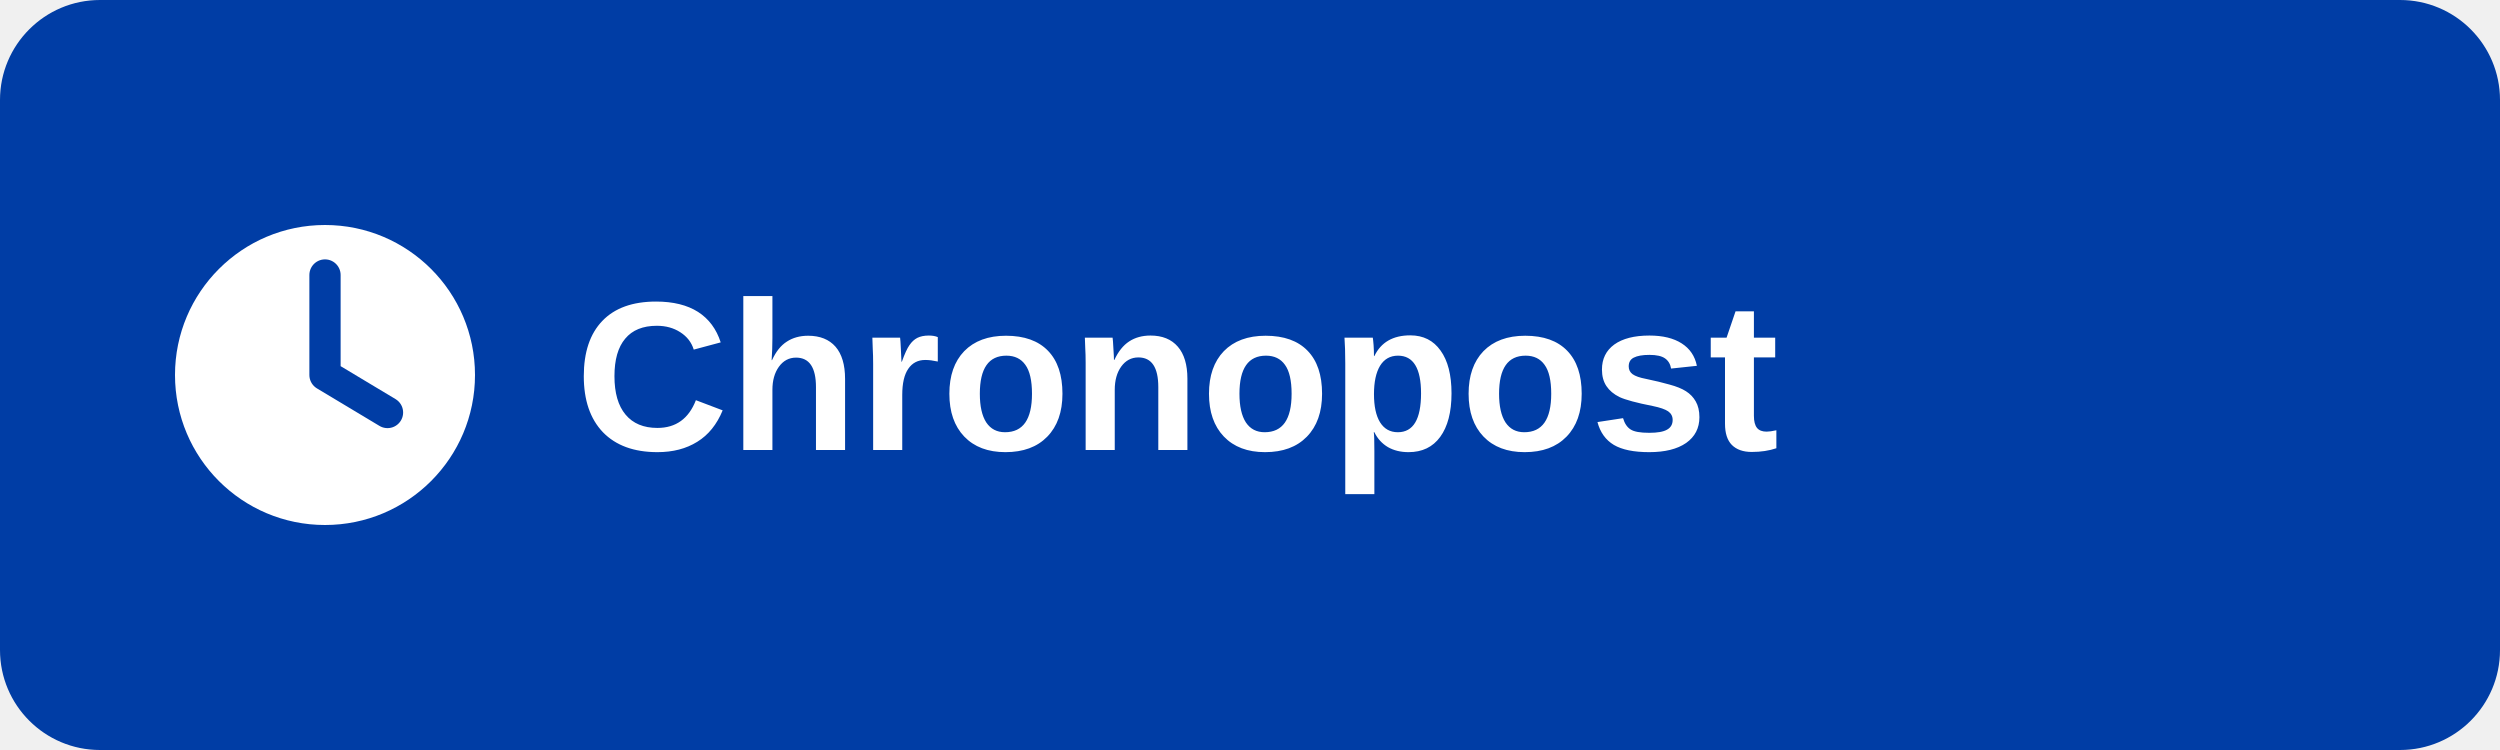
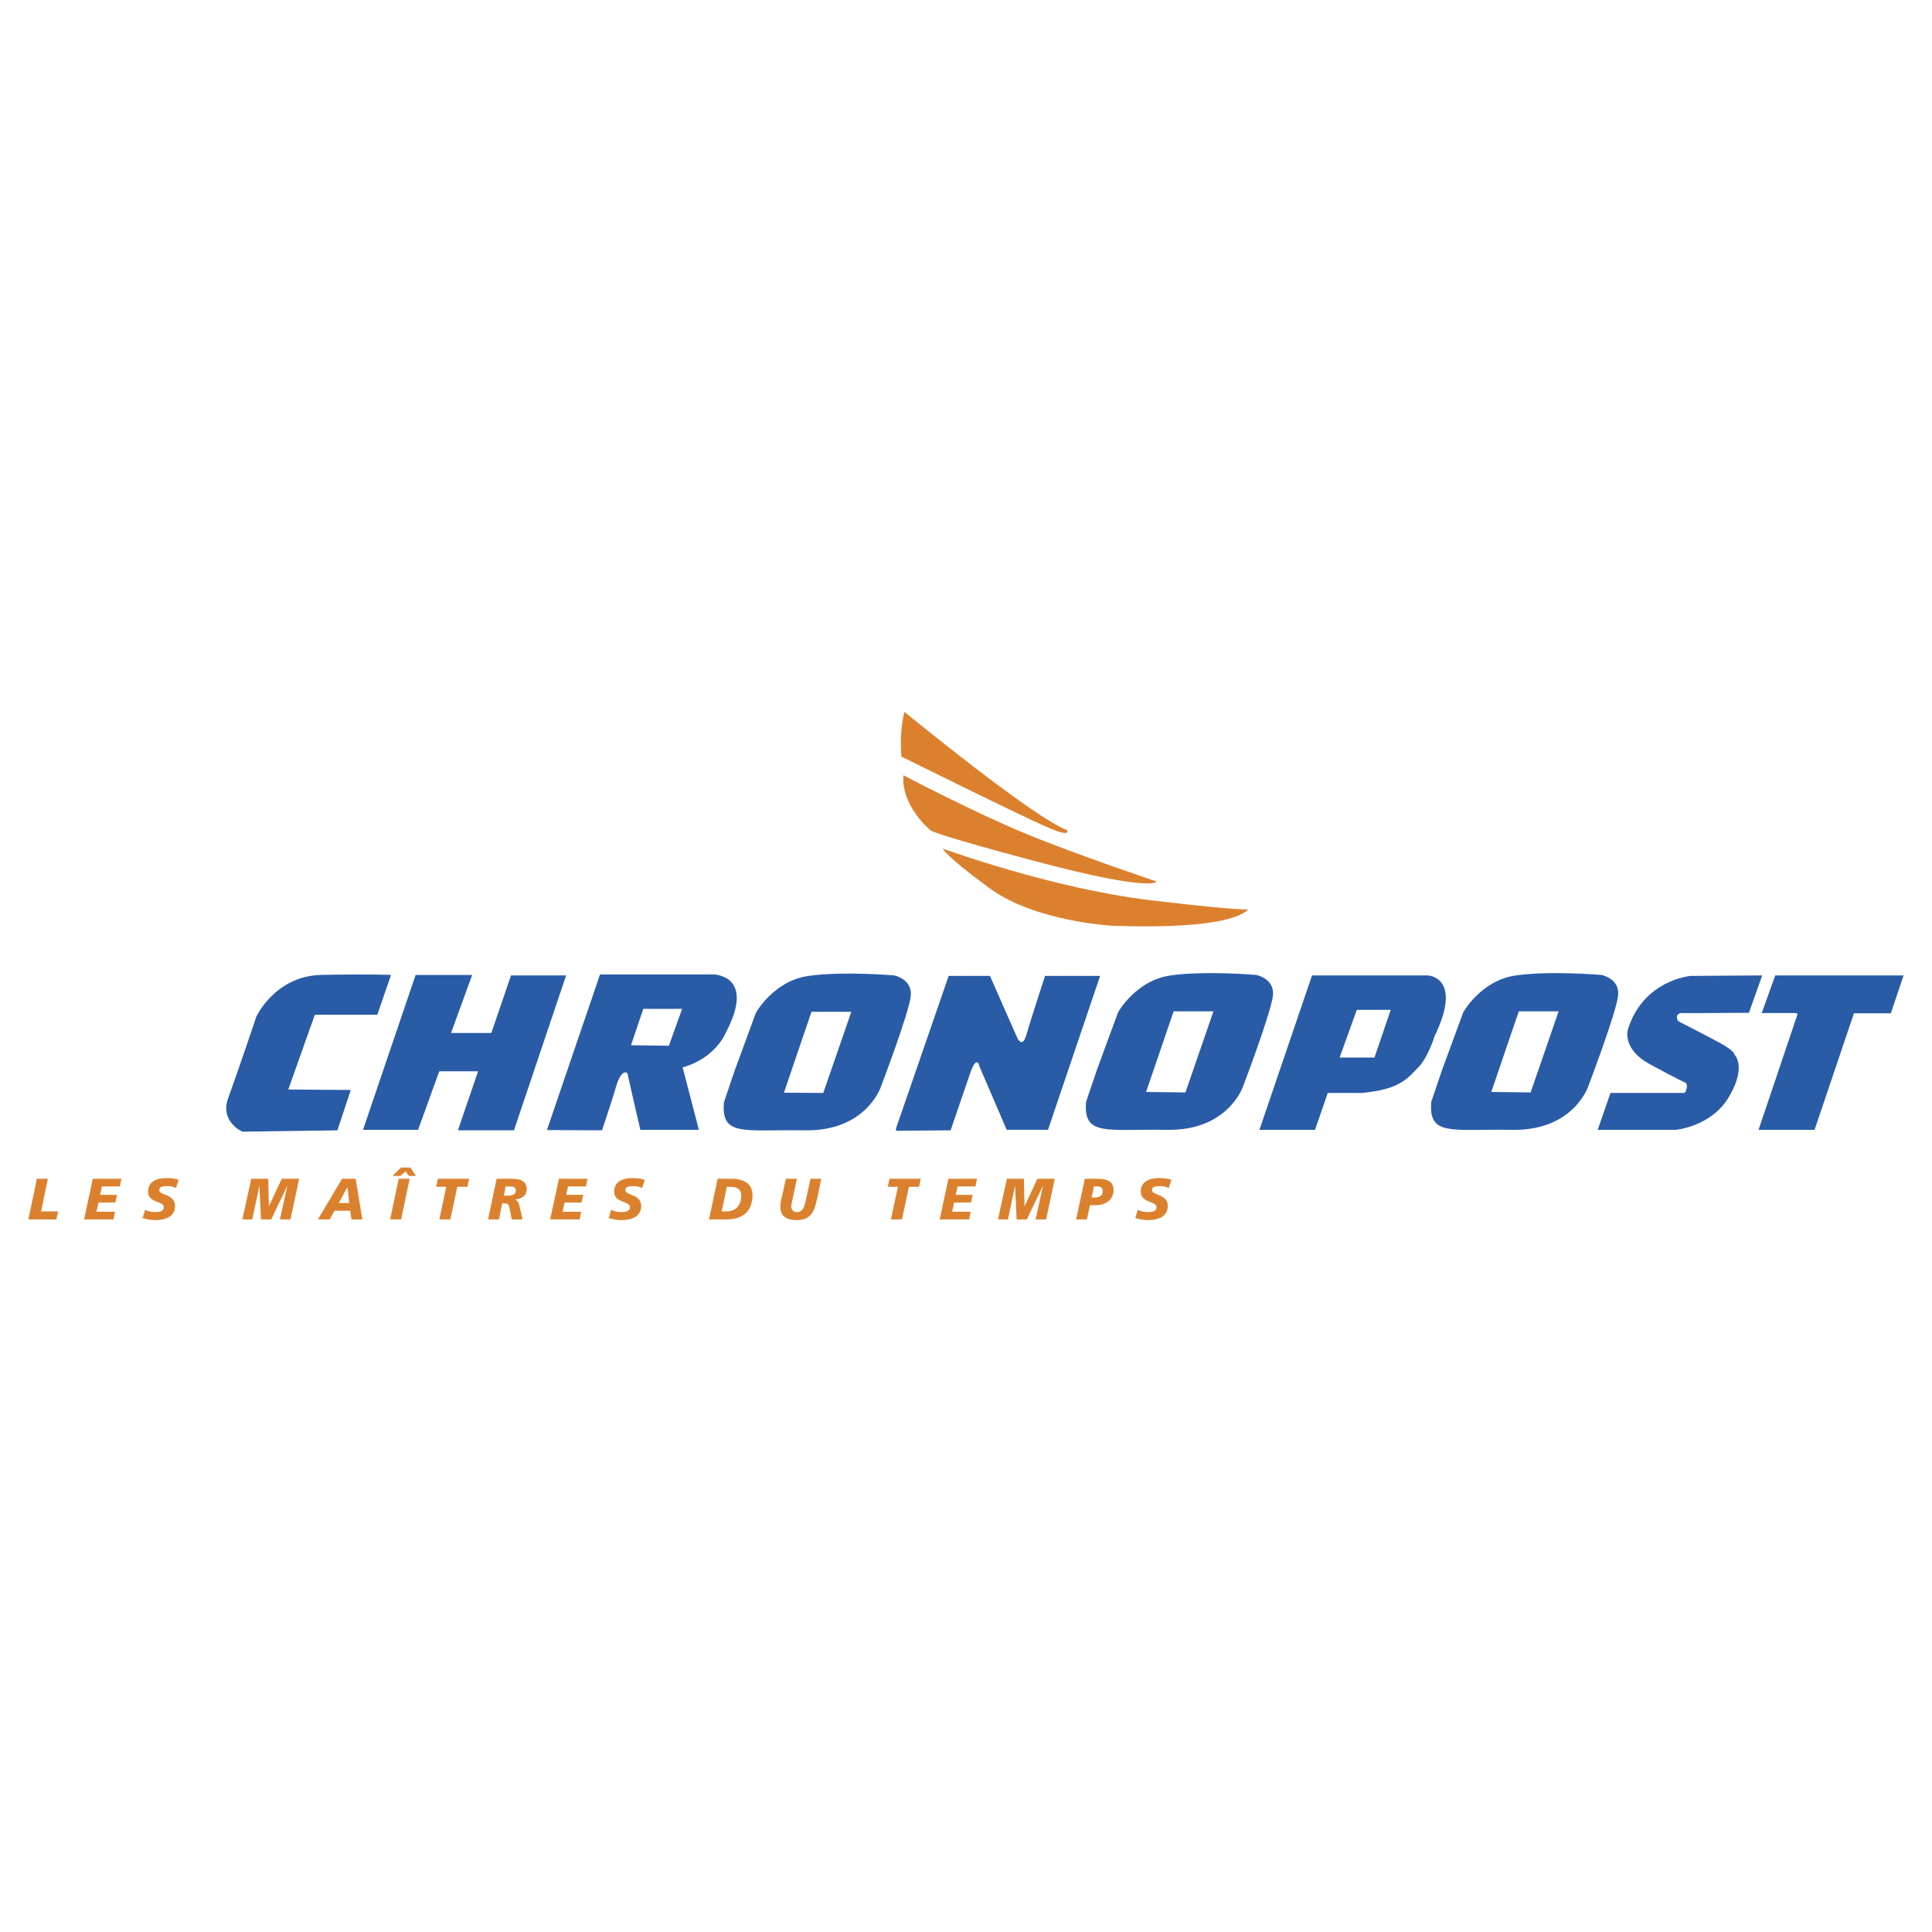
- <svg xmlns="http://www.w3.org/2000/svg" viewBox="0 0 200 60" fill="none">
-   <rect width="200" height="60" rx="8" fill="#003DA5" />
-   <circle cx="26" cy="30" r="12" fill="#fff" />
-   <path d="M26 22v8l5 3" stroke="#003DA5" stroke-width="2.5" stroke-linecap="round" stroke-linejoin="round" />
-   <text x="46" y="36" font-family="Arial, sans-serif" font-weight="bold" font-size="17" fill="#FFFFFF">Chronopost</text>
+ <svg xmlns="http://www.w3.org/2000/svg" width="2500" height="2500" viewBox="0 0 192.756 192.756">
+   <g fill-rule="evenodd" clip-rule="evenodd">
+     <path fill="#fff" d="M0 0h192.756v192.756H0V0z" />
+     <path d="M94.059 84.661s10.841 3.974 20.703 5.151c9.861 1.177 9.764.883 9.764.883s-.883 2.109-13.541 1.668c0 0-7.66-.402-12.174-3.688-4.513-3.287-4.752-4.014-4.752-4.014zM90.134 77.351s7.016 3.679 12.118 5.79c5.102 2.109 13.148 4.807 13.148 4.807s-.344 1.08-11.678-1.913c-11.332-2.993-10.939-3.238-10.939-3.238s-2.894-2.404-2.649-5.446zM90.232 71.022s12.854 10.548 16.189 11.774c0 0 .639.81-1.717-.171s-14.767-7.138-14.767-7.138-.244-2.355.295-4.465z" fill="#db812e" />
+     <path d="M34.992 108.749l-1.325 4.023-9.468.137s-2.306-.971-1.423-3.375 2.796-8.095 2.796-8.095 1.865-4.072 6.476-4.17c4.611-.099 6.967 0 6.967 0l-1.374 3.973h-6.23l-2.65 7.458 6.231.049zM41.467 97.27h5.642L45 103.059h4.022l1.963-5.741h5.495l-5.201 15.454h-5.592l2.011-5.887h-3.875l-2.111 5.838h-5.494l5.249-15.453zM71.148 97.22H59.865l-5.298 15.526 5.494.026s.883-2.601 1.422-4.416c.54-1.815 1.129-1.324 1.129-1.227 0 .099 1.275 5.593 1.275 5.593h5.838l-1.619-6.23c3.336-.932 4.317-3.482 4.317-3.482 3.042-5.79-1.275-5.79-1.275-5.79zm-4.415 7.114l-3.778-.05 1.227-3.63h3.876l-1.325 3.68zM89.398 112.575l5.25-15.208h4.12l2.748 6.23s.49 1.03.883-.344c.393-1.373 1.865-5.887 1.865-5.887h5.494l-5.199 15.355h-4.121l-2.699-6.279s-.246-1.423-.981.736c-.736 2.158-1.914 5.593-1.914 5.593l-5.445.048v-.244h-.001zM174.492 101.047l1.324-3.729-7.139.049s-4.758.393-6.279 5.396c0 0-.539 1.913 2.158 3.385 2.699 1.473 3.582 1.865 3.582 1.865s.246.146.146.539c-.098.393-.146.49-.342.49h-7.262l-1.275 3.68h7.775s3.582-.294 5.348-3.336c1.766-3.041.516-4.17.516-4.17s.072-.344-1.473-1.178-4.047-2.109-4.047-2.109-.197-.098-.221-.417c-.025-.318.295-.466.516-.441s6.673-.024 6.673-.024zM177.117 97.318h12.805l-1.275 3.777h-3.68l-3.926 11.627h-5.592l3.875-11.48s.074-.171-.221-.171h-3.336l1.35-3.753zM89.202 97.318s-5.053-.441-8.537.049c-3.482.49-5.249 3.68-5.249 3.68l-2.109 5.74-1.08 3.188c-.294 3.483 2.012 2.698 8.095 2.797 6.083.098 7.555-4.317 7.555-4.317s2.846-7.457 2.993-9.125-1.668-2.012-1.668-2.012zm-7.064 11.725l-3.925-.025 2.748-8.068h3.974l-2.797 8.093zM125.334 97.27s-5.053-.441-8.537.049c-3.482.49-5.248 3.68-5.248 3.68l-2.109 5.74-1.08 3.188c-.295 3.483 2.012 2.698 8.096 2.796 6.082.098 7.555-4.316 7.555-4.316s2.846-7.457 2.992-9.125c.145-1.67-1.669-2.012-1.669-2.012zm-7.064 11.724l-3.924-.049 2.746-8.046h3.975l-2.797 8.095zM159.773 97.27s-5.053-.441-8.537.049c-3.482.49-5.248 3.68-5.248 3.68l-2.109 5.74-1.08 3.188c-.293 3.483 2.012 2.698 8.096 2.796s7.555-4.316 7.555-4.316 2.846-7.457 2.992-9.125c.148-1.67-1.669-2.012-1.669-2.012zm-7.064 11.724l-3.924-.049 2.746-8.046h3.975l-2.797 8.095zM142.432 97.318h-11.529l-5.25 15.404h5.545l1.275-3.68h3.385c3.924-.343 4.66-1.569 5.643-2.551.98-.981 1.619-3.091 1.619-3.091 2.894-5.984-.688-6.082-.688-6.082zm-5.299 8.193h-3.482l1.717-4.758h3.385l-1.62 4.758z" fill="#295ba7" />
+     <path fill="#db812e" d="M3.678 117.606h1.098l-.674 3.256h1.697l-.169.802H2.834l.844-4.058zM9.26 117.606h2.854l-.157.769h-1.785l-.186.836h1.692l-.169.768H9.824l-.198.917h1.854l-.156.768H8.388l.872-4.058zM17.562 118.525a2.036 2.036 0 0 0-.896-.187c-.43 0-.778.064-.778.39 0 .576 1.575.361 1.575 1.593 0 1.122-1.041 1.412-1.982 1.412-.418 0-.901-.099-1.256-.209l.256-.825c.215.14.646.232 1 .232.337 0 .866-.063.866-.482 0-.65-1.576-.407-1.576-1.552 0-1.047.919-1.36 1.808-1.36.5 0 .971.052 1.244.181l-.261.807zM25.065 117.606h1.697l.065 2.727h.011l1.273-2.727h1.732l-.861 4.058h-1.057l.738-3.325h-.012l-1.592 3.325h-1.023l-.152-3.325h-.011l-.704 3.325h-.988l.884-4.058zM34.127 117.606h1.36l.663 4.058h-1.093l-.11-.866h-1.576l-.482.866h-1.174l2.412-4.058zm.541.837h-.012l-.86 1.587h1.046l-.174-1.587zM39.773 117.606h1.093l-.843 4.058H38.93l.843-4.058zm.249-1.121h.936l.5.767v.07h-.646l-.36-.454-.505.454h-.721v-.07l.796-.767zM44.524 118.409h-1.012l.175-.803h3.121l-.175.803h-1.01l-.692 3.255h-1.099l.692-3.255zM49.548 117.606h1.296c.773.006 1.703.029 1.703 1.035 0 .715-.558.965-1.18 1.04v.012c.319.029.424.46.482.721l.291 1.25h-1.08l-.209-1.035c-.104-.528-.14-.569-.628-.569h-.116l-.325 1.604h-1.087l.853-4.058zm.715 1.687h.366c.471 0 .837-.116.837-.5 0-.291-.175-.413-.5-.418h-.518l-.185.918zM55.764 117.606h2.854l-.157.769h-1.785l-.185.836h1.692l-.169.768h-1.686l-.198.917h1.855l-.157.768h-2.936l.872-4.058zM64.066 118.525a2.034 2.034 0 0 0-.895-.187c-.43 0-.779.064-.779.39 0 .576 1.576.361 1.576 1.593 0 1.122-1.041 1.412-1.982 1.412-.418 0-.901-.099-1.255-.209l.255-.825c.215.14.645.232 1 .232.337 0 .866-.063.866-.482 0-.65-1.576-.407-1.576-1.552 0-1.047.919-1.36 1.808-1.36.5 0 .971.052 1.244.181l-.262.807zM71.598 117.606h1.407c1.291 0 2.07.547 2.07 1.628 0 1.697-1.064 2.43-2.587 2.43h-1.75l.86-4.058zm.407 3.256h.477c1.063 0 1.477-.796 1.477-1.552 0-.744-.512-.901-1.174-.901h-.267l-.513 2.453zM81.545 119.496c-.268 1.29-.581 2.237-2.058 2.237-.913 0-1.627-.325-1.627-1.278 0-.319.046-.581.087-.768l.46-2.081h1.098l-.488 2.296c-.041.192-.076.35-.076.442 0 .331.191.587.575.587.697 0 .808-.837.947-1.488l.401-1.837h1.076l-.395 1.89zM89.583 118.409h-1.012l.175-.803h3.121l-.174.803h-1.012l-.691 3.255h-1.099l.692-3.255zM94.625 117.606h2.854l-.159.769h-1.782l-.186.836h1.691l-.169.768h-1.686l-.197.917h1.853l-.156.768h-2.936l.873-4.058zM100.457 117.606h1.697l.063 2.727h.012l1.273-2.727h1.732l-.861 4.058h-1.057l.739-3.325h-.012l-1.594 3.325h-1.021l-.153-3.325h-.011l-.703 3.325h-.989l.885-4.058zM108.234 117.606h1.082c.889 0 1.783.094 1.783 1.116 0 1.012-.826 1.523-1.803 1.523h-.551l-.303 1.418h-1.08l.872-4.057zm.674 1.873h.291c.43 0 .82-.151.82-.634 0-.39-.268-.47-.559-.47h-.32l-.232 1.104zM116.605 118.525a2.034 2.034 0 0 0-.895-.187c-.43 0-.779.064-.779.39 0 .576 1.576.361 1.576 1.593 0 1.122-1.041 1.412-1.982 1.412-.418 0-.9-.099-1.256-.209l.256-.825c.215.14.645.232 1 .232.336 0 .865-.063.865-.482 0-.65-1.574-.407-1.574-1.552 0-1.047.918-1.36 1.807-1.36.5 0 .971.052 1.244.181l-.262.807z" />
+   </g>
</svg>
